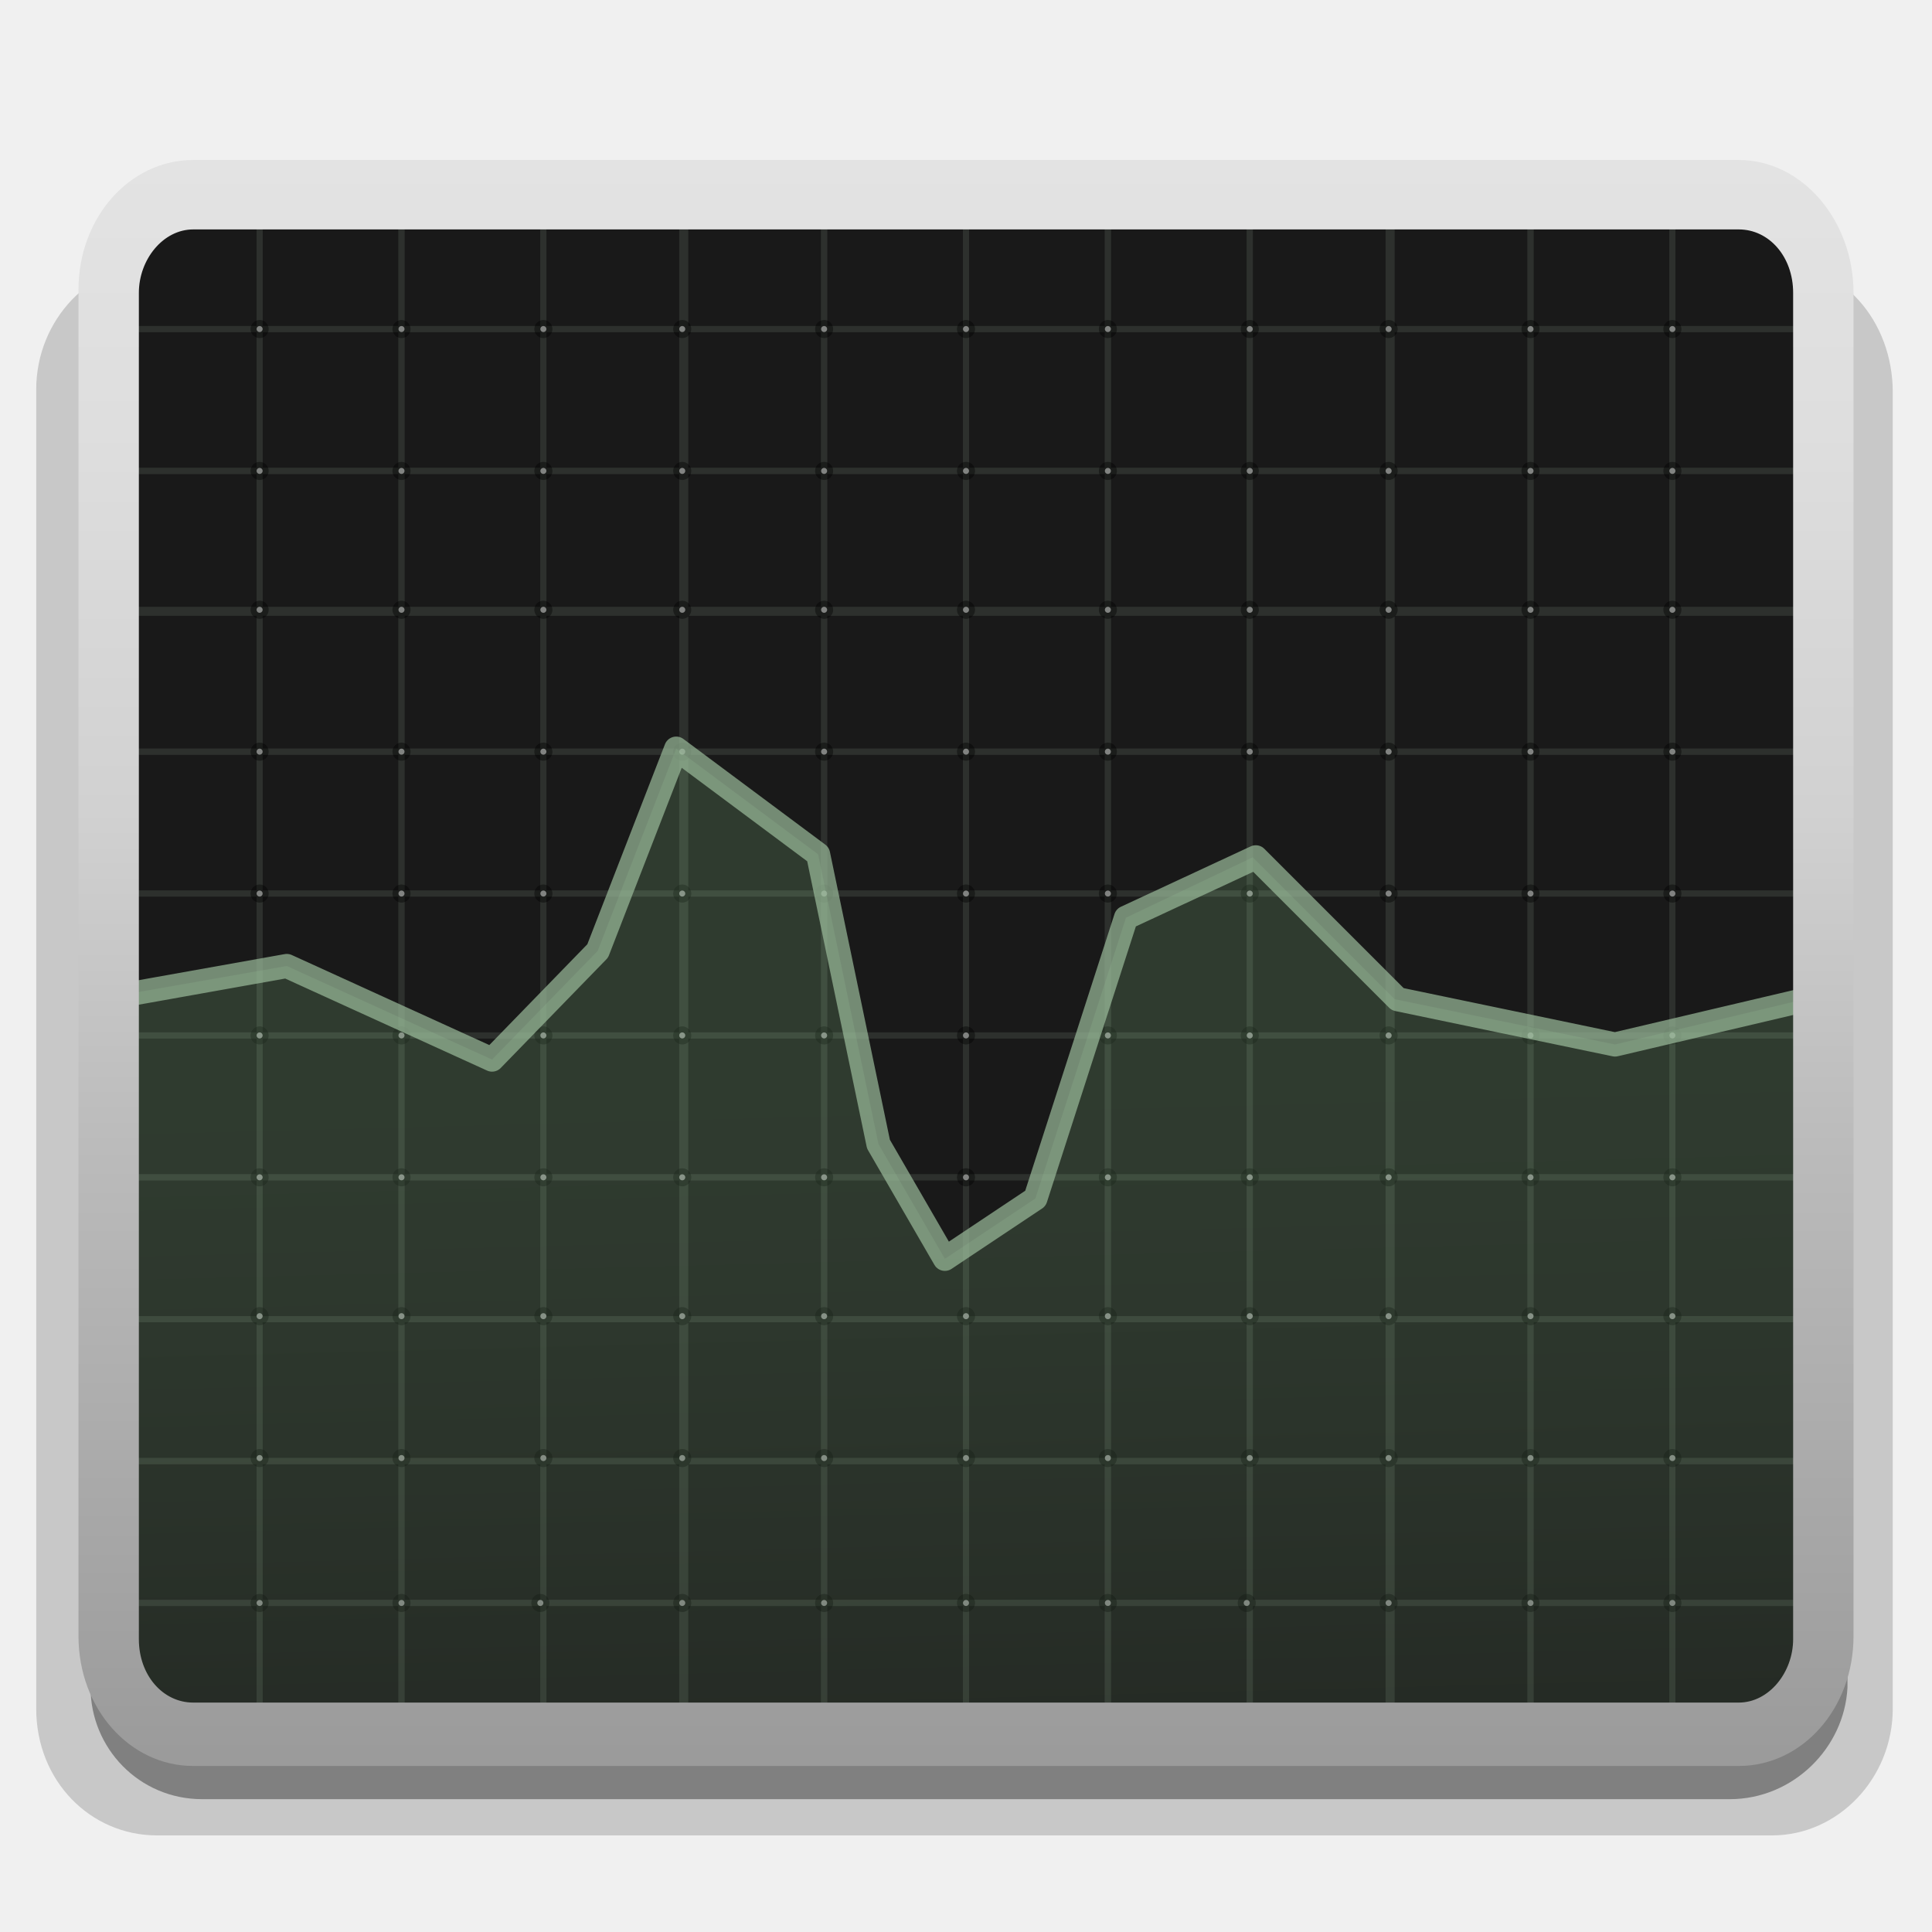
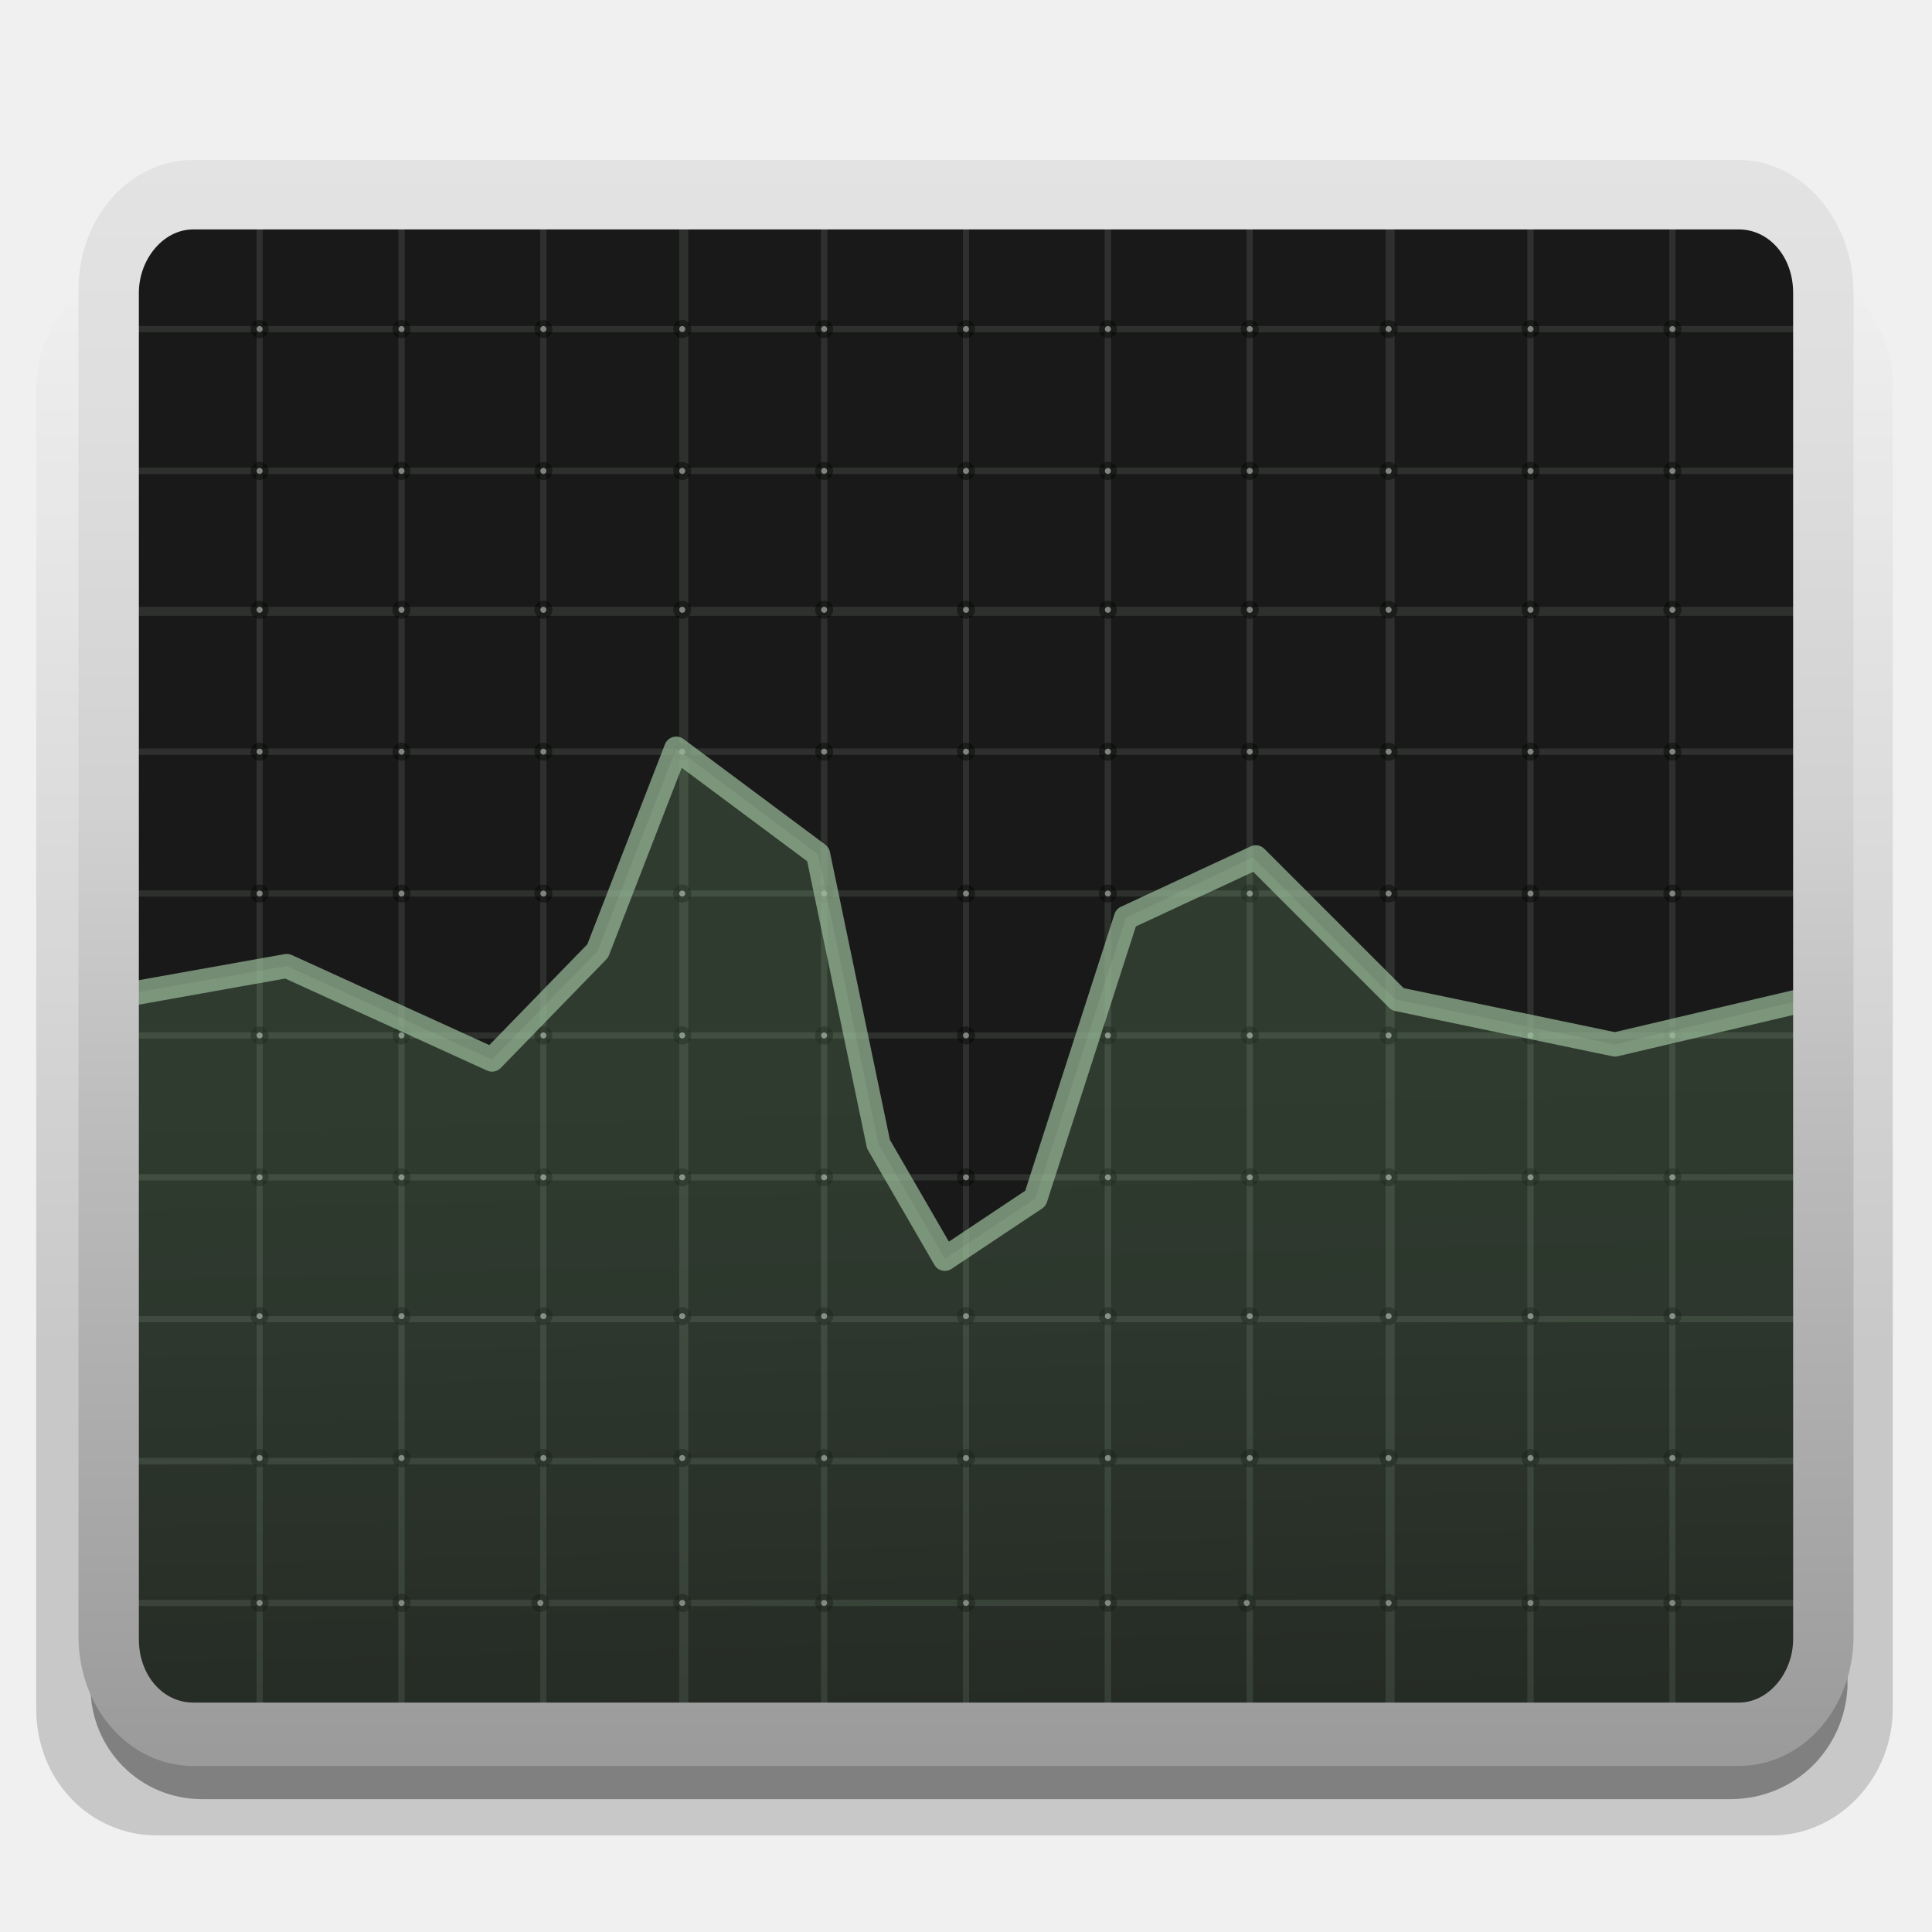
<svg xmlns="http://www.w3.org/2000/svg" version="1.1" id="system-monitor" x="0px" y="0px" viewBox="0 0 64 64" style="enable-background:new 0 0 64 64;" xml:space="preserve">
  <style type="text/css">
- 	.st0{opacity:0.17;}
- 	.st1{opacity:0.36;}
+ 	.st0{opacity:0.17;fill:url(#SVGID_1_);enable-background:new    ;}
+ 	.st1{opacity:0.36;enable-background:new    ;}
	.st2{fill:#191919;}
	.st3{opacity:0.1;}
	.st4{fill:none;stroke:#DEFFDE;stroke-width:0.2;stroke-miterlimit:10;}
	.st5{opacity:0.4;}
	.st6{fill:#FFFFFF;stroke:#000000;stroke-width:0.2;stroke-miterlimit:10;}
- 	.st7{opacity:0.15;fill:url(#SVGID_1_);enable-background:new    ;}
+ 	.st7{opacity:0.15;fill:url(#SVGID_2_);enable-background:new    ;}
	.st8{opacity:0.7;}
	.st9{fill:none;stroke:#9BBC9B;stroke-width:0.8;stroke-linecap:round;stroke-linejoin:round;stroke-miterlimit:10;}
- 	.st10{fill:url(#SVGID_2_);}
+ 	.st10{fill:url(#SVGID_3_);}
</style>
  <g>
-     <path class="st0" d="M58.8,8.7H5.2c-2.2,0-4,1.9-4,4.2v43.7c0,2.4,1.8,4.2,4,4.2h53.5c2.2,0,4-1.9,4-4.2V13   C62.7,10.6,61,8.7,58.8,8.7z" />
-     <path class="st1" d="M57.3,59.6H6.7c-2.1,0-3.7-1.7-3.7-3.7v-2.6c0-3.6,2.9-6.6,6.6-6.6h45c3.6,0,6.6,2.9,6.6,6.6v2.6   C61.1,57.9,59.4,59.6,57.3,59.6z" />
+     <linearGradient id="SVGID_1_" gradientUnits="userSpaceOnUse" x1="32" y1="8.935" x2="32" y2="45.423">
+       <stop offset="0" style="stop-color:#020202;stop-opacity:0" />
+       <stop offset="1" style="stop-color:#000000" />
+     </linearGradient>
+     <path class="st0" d="M58.8,8.7H5.2c-2.2,0-4,1.9-4,4.2v43.7c0,2.4,1.8,4.2,4,4.2h53.5c2.2,0,4-1.9,4-4.2V13   C62.8,10.6,61,8.7,58.8,8.7z" />
+     <path class="st1" d="M57.3,59.6H6.7c-2.1,0-3.7-1.7-3.7-3.7v-2.6c0-3.6,2.9-6.6,6.6-6.6h45c3.6,0,6.6,2.9,6.6,6.6v2.6   C61.1,57.9,59.5,59.6,57.3,59.6z" />
  </g>
  <path class="st2" d="M56.8,57.4H7.2c-2.1,0-3.8-1.9-3.8-4.2V10.8c0-2.3,1.7-4.2,3.8-4.2h49.6c2.1,0,3.8,1.9,3.8,4.2v42.4  C60.6,55.5,58.9,57.4,56.8,57.4z" />
  <g class="st3">
    <rect x="3.9" y="10.9" class="st4" width="4.7" height="4.7" />
    <rect x="8.6" y="10.9" class="st4" width="4.7" height="4.7" />
    <rect x="13.3" y="10.9" class="st4" width="4.7" height="4.7" />
    <rect x="18" y="10.9" class="st4" width="4.7" height="4.7" />
    <rect x="22.6" y="10.9" class="st4" width="4.7" height="4.7" />
    <rect x="27.3" y="10.9" class="st4" width="4.7" height="4.7" />
    <rect x="32" y="10.9" class="st4" width="4.7" height="4.7" />
    <rect x="36.7" y="10.9" class="st4" width="4.7" height="4.7" />
    <rect x="41.4" y="10.9" class="st4" width="4.7" height="4.7" />
    <rect x="46" y="10.9" class="st4" width="4.7" height="4.7" />
    <rect x="50.7" y="10.9" class="st4" width="4.7" height="4.7" />
    <rect x="55.4" y="10.9" class="st4" width="4.7" height="4.7" />
    <rect x="3.9" y="15.6" class="st4" width="4.7" height="4.7" />
    <rect x="8.6" y="15.6" class="st4" width="4.7" height="4.7" />
    <rect x="13.3" y="15.6" class="st4" width="4.7" height="4.7" />
    <rect x="18" y="15.6" class="st4" width="4.7" height="4.7" />
    <rect x="22.6" y="15.6" class="st4" width="4.7" height="4.7" />
    <rect x="27.3" y="15.6" class="st4" width="4.7" height="4.7" />
    <rect x="32" y="15.6" class="st4" width="4.7" height="4.7" />
    <rect x="36.7" y="15.6" class="st4" width="4.7" height="4.7" />
    <rect x="41.4" y="15.6" class="st4" width="4.7" height="4.7" />
    <rect x="46" y="15.6" class="st4" width="4.7" height="4.7" />
    <rect x="50.7" y="15.6" class="st4" width="4.7" height="4.7" />
    <rect x="55.4" y="15.6" class="st4" width="4.7" height="4.7" />
    <rect x="3.9" y="20.2" class="st4" width="4.7" height="4.7" />
    <rect x="8.6" y="20.2" class="st4" width="4.7" height="4.7" />
    <rect x="13.3" y="20.2" class="st4" width="4.7" height="4.7" />
    <rect x="18" y="20.2" class="st4" width="4.7" height="4.7" />
    <rect x="22.6" y="20.2" class="st4" width="4.7" height="4.7" />
    <rect x="27.3" y="20.2" class="st4" width="4.7" height="4.7" />
    <rect x="32" y="20.2" class="st4" width="4.7" height="4.7" />
    <rect x="36.7" y="20.2" class="st4" width="4.7" height="4.7" />
    <rect x="41.4" y="20.2" class="st4" width="4.7" height="4.7" />
    <rect x="46" y="20.2" class="st4" width="4.7" height="4.7" />
    <rect x="50.7" y="20.2" class="st4" width="4.7" height="4.7" />
    <rect x="55.4" y="20.2" class="st4" width="4.7" height="4.7" />
    <rect x="3.9" y="24.9" class="st4" width="4.7" height="4.7" />
    <rect x="8.6" y="24.9" class="st4" width="4.7" height="4.7" />
    <rect x="13.3" y="24.9" class="st4" width="4.7" height="4.7" />
    <rect x="18" y="24.9" class="st4" width="4.7" height="4.7" />
    <rect x="22.6" y="24.9" class="st4" width="4.7" height="4.7" />
    <rect x="27.3" y="24.9" class="st4" width="4.7" height="4.7" />
    <rect x="32" y="24.9" class="st4" width="4.7" height="4.7" />
    <rect x="36.7" y="24.9" class="st4" width="4.7" height="4.7" />
    <rect x="41.4" y="24.9" class="st4" width="4.7" height="4.7" />
    <rect x="46" y="24.9" class="st4" width="4.7" height="4.7" />
    <rect x="50.7" y="24.9" class="st4" width="4.7" height="4.7" />
    <rect x="55.4" y="24.9" class="st4" width="4.7" height="4.7" />
    <rect x="3.9" y="29.6" class="st4" width="4.7" height="4.7" />
    <rect x="8.6" y="29.6" class="st4" width="4.7" height="4.7" />
    <rect x="13.3" y="29.6" class="st4" width="4.7" height="4.7" />
    <rect x="18" y="29.6" class="st4" width="4.7" height="4.7" />
    <rect x="22.6" y="29.6" class="st4" width="4.7" height="4.7" />
    <rect x="27.3" y="29.6" class="st4" width="4.7" height="4.7" />
    <rect x="32" y="29.6" class="st4" width="4.7" height="4.7" />
    <rect x="36.7" y="29.6" class="st4" width="4.7" height="4.7" />
    <rect x="41.4" y="29.6" class="st4" width="4.7" height="4.7" />
    <rect x="46" y="29.6" class="st4" width="4.7" height="4.7" />
    <rect x="50.7" y="29.6" class="st4" width="4.7" height="4.7" />
    <rect x="55.4" y="29.6" class="st4" width="4.7" height="4.7" />
    <rect x="3.9" y="34.3" class="st4" width="4.7" height="4.7" />
    <rect x="8.6" y="34.3" class="st4" width="4.7" height="4.7" />
    <rect x="13.3" y="34.3" class="st4" width="4.7" height="4.7" />
    <rect x="18" y="34.3" class="st4" width="4.7" height="4.7" />
    <rect x="22.6" y="34.3" class="st4" width="4.7" height="4.7" />
    <rect x="27.3" y="34.3" class="st4" width="4.7" height="4.7" />
    <rect x="32" y="34.3" class="st4" width="4.7" height="4.7" />
    <rect x="36.7" y="34.3" class="st4" width="4.7" height="4.7" />
    <rect x="41.4" y="34.3" class="st4" width="4.7" height="4.7" />
    <rect x="46" y="34.3" class="st4" width="4.7" height="4.7" />
    <rect x="50.7" y="34.3" class="st4" width="4.7" height="4.7" />
    <rect x="55.4" y="34.3" class="st4" width="4.7" height="4.7" />
    <rect x="3.9" y="39" class="st4" width="4.7" height="4.7" />
    <rect x="8.6" y="39" class="st4" width="4.7" height="4.7" />
    <rect x="13.3" y="39" class="st4" width="4.7" height="4.7" />
    <rect x="18" y="39" class="st4" width="4.7" height="4.7" />
    <rect x="22.6" y="39" class="st4" width="4.7" height="4.7" />
    <rect x="27.3" y="39" class="st4" width="4.7" height="4.7" />
    <rect x="32" y="39" class="st4" width="4.7" height="4.7" />
    <rect x="36.7" y="39" class="st4" width="4.7" height="4.7" />
    <rect x="41.4" y="39" class="st4" width="4.7" height="4.7" />
    <rect x="46" y="39" class="st4" width="4.7" height="4.7" />
    <rect x="50.7" y="39" class="st4" width="4.7" height="4.7" />
    <rect x="55.4" y="39" class="st4" width="4.7" height="4.7" />
    <rect x="3.9" y="43.7" class="st4" width="4.7" height="4.7" />
    <rect x="8.6" y="43.7" class="st4" width="4.7" height="4.7" />
    <rect x="13.3" y="43.7" class="st4" width="4.7" height="4.7" />
    <rect x="18" y="43.7" class="st4" width="4.7" height="4.7" />
    <rect x="22.6" y="43.7" class="st4" width="4.7" height="4.7" />
    <rect x="27.3" y="43.7" class="st4" width="4.7" height="4.7" />
    <rect x="32" y="43.7" class="st4" width="4.7" height="4.7" />
    <rect x="36.7" y="43.7" class="st4" width="4.7" height="4.7" />
    <rect x="41.4" y="43.7" class="st4" width="4.7" height="4.7" />
    <rect x="46" y="43.7" class="st4" width="4.7" height="4.7" />
    <rect x="50.7" y="43.7" class="st4" width="4.7" height="4.7" />
    <rect x="55.4" y="43.7" class="st4" width="4.7" height="4.7" />
    <path class="st4" d="M5.4,6.2h3.2v4.7H3.9V7.7C3.9,6.9,4.6,6.2,5.4,6.2z" />
    <rect x="8.6" y="6.2" class="st4" width="4.7" height="4.7" />
    <rect x="13.3" y="6.2" class="st4" width="4.7" height="4.7" />
    <rect x="18" y="6.2" class="st4" width="4.7" height="4.7" />
    <rect x="22.6" y="6.2" class="st4" width="4.7" height="4.7" />
    <rect x="27.3" y="6.2" class="st4" width="4.7" height="4.7" />
    <rect x="32" y="6.2" class="st4" width="4.7" height="4.7" />
    <rect x="36.7" y="6.2" class="st4" width="4.7" height="4.7" />
    <rect x="41.4" y="6.2" class="st4" width="4.7" height="4.7" />
    <rect x="46" y="6.2" class="st4" width="4.7" height="4.7" />
    <rect x="50.7" y="6.2" class="st4" width="4.7" height="4.7" />
    <path class="st4" d="M55.4,6.2h2.7c1.1,0,2,0.9,2,2v2.7h-4.7V6.2z" />
    <rect x="3.9" y="48.4" class="st4" width="4.7" height="4.7" />
    <rect x="8.6" y="48.4" class="st4" width="4.7" height="4.7" />
    <rect x="13.3" y="48.4" class="st4" width="4.7" height="4.7" />
    <rect x="18" y="48.4" class="st4" width="4.7" height="4.7" />
    <rect x="22.6" y="48.4" class="st4" width="4.7" height="4.7" />
    <rect x="27.3" y="48.4" class="st4" width="4.7" height="4.7" />
    <rect x="32" y="48.4" class="st4" width="4.7" height="4.7" />
    <rect x="36.7" y="48.4" class="st4" width="4.7" height="4.7" />
    <rect x="41.4" y="48.4" class="st4" width="4.7" height="4.7" />
    <rect x="46" y="48.4" class="st4" width="4.7" height="4.7" />
    <rect x="50.7" y="48.4" class="st4" width="4.7" height="4.7" />
    <rect x="55.4" y="48.4" class="st4" width="4.7" height="4.7" />
    <path class="st4" d="M3.9,53.1h4.7v4.7h-3c-0.9,0-1.7-0.7-1.7-1.7C3.9,56.1,3.9,53.1,3.9,53.1z" />
    <rect x="8.6" y="53.1" class="st4" width="4.7" height="4.7" />
    <rect x="13.3" y="53.1" class="st4" width="4.7" height="4.7" />
    <rect x="18" y="53.1" class="st4" width="4.7" height="4.7" />
    <rect x="22.6" y="53.1" class="st4" width="4.7" height="4.7" />
    <rect x="27.3" y="53.1" class="st4" width="4.7" height="4.7" />
    <rect x="32" y="53.1" class="st4" width="4.7" height="4.7" />
    <rect x="36.7" y="53.1" class="st4" width="4.7" height="4.7" />
    <rect x="41.4" y="53.1" class="st4" width="4.7" height="4.7" />
    <rect x="46" y="53.1" class="st4" width="4.7" height="4.7" />
    <rect x="50.7" y="53.1" class="st4" width="4.7" height="4.7" />
    <path class="st4" d="M55.4,53.1h4.7v3c0,0.9-0.8,1.7-1.7,1.7h-3V53.1z" />
  </g>
  <g class="st5">
    <circle class="st6" cx="8.6" cy="10.9" r="0.2" />
    <circle class="st6" cx="13.3" cy="10.9" r="0.2" />
    <circle class="st6" cx="18" cy="10.9" r="0.2" />
    <circle class="st6" cx="22.6" cy="10.9" r="0.2" />
    <circle class="st6" cx="27.3" cy="10.9" r="0.2" />
    <circle class="st6" cx="32" cy="10.9" r="0.2" />
    <circle class="st6" cx="36.7" cy="10.9" r="0.2" />
    <circle class="st6" cx="41.4" cy="10.9" r="0.2" />
    <circle class="st6" cx="46" cy="10.9" r="0.2" />
    <circle class="st6" cx="50.7" cy="10.9" r="0.2" />
    <circle class="st6" cx="55.4" cy="10.9" r="0.2" />
    <circle class="st6" cx="8.6" cy="15.6" r="0.2" />
    <circle class="st6" cx="13.3" cy="15.6" r="0.2" />
    <circle class="st6" cx="18" cy="15.6" r="0.2" />
    <circle class="st6" cx="22.6" cy="15.6" r="0.2" />
    <circle class="st6" cx="27.3" cy="15.6" r="0.2" />
    <circle class="st6" cx="32" cy="15.6" r="0.2" />
    <circle class="st6" cx="36.7" cy="15.6" r="0.2" />
    <circle class="st6" cx="41.4" cy="15.6" r="0.2" />
    <circle class="st6" cx="46" cy="15.6" r="0.2" />
    <circle class="st6" cx="50.7" cy="15.6" r="0.2" />
    <circle class="st6" cx="55.4" cy="15.6" r="0.2" />
    <circle class="st6" cx="8.6" cy="20.2" r="0.2" />
    <circle class="st6" cx="13.3" cy="20.2" r="0.2" />
    <circle class="st6" cx="18" cy="20.2" r="0.2" />
    <circle class="st6" cx="22.6" cy="20.2" r="0.2" />
    <circle class="st6" cx="27.3" cy="20.2" r="0.2" />
    <circle class="st6" cx="32" cy="20.2" r="0.2" />
    <circle class="st6" cx="36.7" cy="20.2" r="0.2" />
    <circle class="st6" cx="41.4" cy="20.2" r="0.2" />
    <circle class="st6" cx="46" cy="20.2" r="0.2" />
    <circle class="st6" cx="50.7" cy="20.2" r="0.2" />
    <circle class="st6" cx="55.4" cy="20.2" r="0.2" />
    <circle class="st6" cx="8.6" cy="24.9" r="0.2" />
    <circle class="st6" cx="13.3" cy="24.9" r="0.2" />
    <circle class="st6" cx="18" cy="24.9" r="0.2" />
    <circle class="st6" cx="22.6" cy="24.9" r="0.2" />
    <circle class="st6" cx="27.3" cy="24.9" r="0.2" />
    <circle class="st6" cx="32" cy="24.9" r="0.2" />
    <circle class="st6" cx="36.7" cy="24.9" r="0.2" />
    <circle class="st6" cx="41.4" cy="24.9" r="0.2" />
    <circle class="st6" cx="46" cy="24.9" r="0.2" />
    <circle class="st6" cx="50.7" cy="24.9" r="0.2" />
    <circle class="st6" cx="55.4" cy="24.9" r="0.2" />
    <circle class="st6" cx="8.6" cy="29.6" r="0.2" />
    <circle class="st6" cx="13.3" cy="29.6" r="0.2" />
    <circle class="st6" cx="18" cy="29.6" r="0.2" />
    <circle class="st6" cx="22.6" cy="29.6" r="0.2" />
    <circle class="st6" cx="27.3" cy="29.6" r="0.2" />
    <circle class="st6" cx="32" cy="29.6" r="0.2" />
    <circle class="st6" cx="36.7" cy="29.6" r="0.2" />
    <circle class="st6" cx="41.4" cy="29.6" r="0.2" />
    <circle class="st6" cx="46" cy="29.6" r="0.2" />
    <circle class="st6" cx="50.7" cy="29.6" r="0.2" />
    <circle class="st6" cx="55.4" cy="29.6" r="0.2" />
    <circle class="st6" cx="8.6" cy="34.3" r="0.2" />
    <circle class="st6" cx="13.3" cy="34.3" r="0.2" />
    <circle class="st6" cx="18" cy="34.3" r="0.2" />
    <circle class="st6" cx="22.6" cy="34.3" r="0.2" />
    <circle class="st6" cx="27.3" cy="34.3" r="0.2" />
    <circle class="st6" cx="32" cy="34.3" r="0.2" />
    <circle class="st6" cx="36.7" cy="34.3" r="0.2" />
    <circle class="st6" cx="41.4" cy="34.3" r="0.2" />
    <circle class="st6" cx="46" cy="34.3" r="0.2" />
    <circle class="st6" cx="50.7" cy="34.3" r="0.2" />
    <circle class="st6" cx="55.4" cy="34.3" r="0.2" />
    <circle class="st6" cx="8.6" cy="39" r="0.2" />
    <circle class="st6" cx="13.3" cy="39" r="0.2" />
    <circle class="st6" cx="18" cy="39" r="0.2" />
    <circle class="st6" cx="22.6" cy="39" r="0.2" />
    <circle class="st6" cx="27.3" cy="39" r="0.2" />
    <circle class="st6" cx="32" cy="39" r="0.2" />
    <circle class="st6" cx="36.7" cy="39" r="0.2" />
    <circle class="st6" cx="41.4" cy="39" r="0.2" />
    <circle class="st6" cx="46" cy="39" r="0.2" />
    <circle class="st6" cx="50.7" cy="39" r="0.2" />
    <circle class="st6" cx="55.4" cy="39" r="0.2" />
    <circle class="st6" cx="8.6" cy="43.6" r="0.2" />
    <circle class="st6" cx="13.3" cy="43.6" r="0.2" />
    <circle class="st6" cx="18" cy="43.6" r="0.2" />
    <circle class="st6" cx="22.6" cy="43.6" r="0.2" />
    <circle class="st6" cx="27.3" cy="43.6" r="0.2" />
    <circle class="st6" cx="32" cy="43.6" r="0.2" />
    <circle class="st6" cx="36.7" cy="43.6" r="0.2" />
    <circle class="st6" cx="41.4" cy="43.6" r="0.2" />
    <circle class="st6" cx="46" cy="43.6" r="0.2" />
    <circle class="st6" cx="50.7" cy="43.6" r="0.2" />
    <circle class="st6" cx="55.4" cy="43.6" r="0.2" />
    <circle class="st6" cx="8.6" cy="48.3" r="0.2" />
    <circle class="st6" cx="13.3" cy="48.3" r="0.2" />
    <circle class="st6" cx="18" cy="48.3" r="0.2" />
    <circle class="st6" cx="22.6" cy="48.3" r="0.2" />
    <circle class="st6" cx="27.3" cy="48.3" r="0.2" />
    <circle class="st6" cx="32" cy="48.3" r="0.2" />
    <circle class="st6" cx="36.7" cy="48.3" r="0.2" />
    <circle class="st6" cx="41.4" cy="48.3" r="0.2" />
    <circle class="st6" cx="46" cy="48.3" r="0.2" />
    <circle class="st6" cx="50.7" cy="48.3" r="0.2" />
    <circle class="st6" cx="55.4" cy="48.3" r="0.2" />
    <circle class="st6" cx="55.4" cy="53.1" r="0.2" />
    <circle class="st6" cx="8.6" cy="53.1" r="0.2" />
    <circle class="st6" cx="13.3" cy="53.1" r="0.2" />
    <circle class="st6" cx="17.9" cy="53.1" r="0.2" />
    <circle class="st6" cx="22.6" cy="53.1" r="0.2" />
    <circle class="st6" cx="27.3" cy="53.1" r="0.2" />
    <circle class="st6" cx="32" cy="53.1" r="0.2" />
    <circle class="st6" cx="36.7" cy="53.1" r="0.2" />
    <circle class="st6" cx="41.3" cy="53.1" r="0.2" />
    <circle class="st6" cx="46" cy="53.1" r="0.2" />
    <circle class="st6" cx="50.7" cy="53.1" r="0.2" />
  </g>
-   <linearGradient id="SVGID_1_" gradientUnits="userSpaceOnUse" x1="31.584" y1="1049.401" x2="32.336" y2="1078.505" gradientTransform="matrix(1 0 0 1 0 -1014)">
+   <linearGradient id="SVGID_2_" gradientUnits="userSpaceOnUse" x1="31.584" y1="-983.401" x2="32.336" y2="-1012.505" gradientTransform="matrix(1 0 0 -1 0 -948)">
    <stop offset="0" style="stop-color:#B1FFB1" />
    <stop offset="0.116" style="stop-color:#ACF7AC" />
    <stop offset="0.29" style="stop-color:#9FE39F" />
    <stop offset="0.503" style="stop-color:#89C088" />
    <stop offset="0.745" style="stop-color:#6B916A" />
    <stop offset="1" style="stop-color:#465744" />
  </linearGradient>
  <polygon class="st7" points="60.2,33 53.5,34.6 46.2,33.1 41.5,28.4 37.3,30.4 34.3,39.7 31.3,41.7 29.1,37.9 27.1,28.3 22.4,24.8   19.8,31.5 16.3,35.1 9.5,32 3.8,33 3.4,54.5 4.6,57.2 6.3,58.4 57.7,58.2 59.3,57.4 60.4,55.5 " />
  <g class="st8">
    <polyline class="st9" points="60.3,33 53.5,34.6 46.3,33.1 41.6,28.4 37.3,30.4 34.3,39.7 31.3,41.7 29.1,37.9 27.1,28.3    22.4,24.8 19.8,31.5 16.3,35.1 9.5,32 3.9,33  " />
  </g>
-   <linearGradient id="SVGID_2_" gradientUnits="userSpaceOnUse" x1="32" y1="1072.12" x2="32" y2="1019.198" gradientTransform="matrix(1 0 0 1 0 -1014)">
+   <linearGradient id="SVGID_3_" gradientUnits="userSpaceOnUse" x1="32" y1="-1006.12" x2="32" y2="-953.198" gradientTransform="matrix(1 0 0 -1 0 -948)">
    <stop offset="0" style="stop-color:#9B9B9B" />
    <stop offset="0.381" style="stop-color:#BBBBBB" />
    <stop offset="0.591" style="stop-color:#D1D1D1" />
    <stop offset="0.83" style="stop-color:#DEDEDE" />
    <stop offset="1" style="stop-color:#E3E3E3" />
  </linearGradient>
  <path class="st10" d="M57.6,7.6c1,0,1.8,0.9,1.8,2.1v44.6c0,1.1-0.8,2.1-1.8,2.1H6.4c-1,0-1.8-0.9-1.8-2.1V9.7  c0-1.1,0.8-2.1,1.8-2.1H57.6 M57.6,5.3H6.4c-2.1,0-3.8,1.9-3.8,4.3v44.6c0,2.4,1.7,4.3,3.8,4.3h51.2c2.1,0,3.8-1.9,3.8-4.3V9.7  C61.4,7.3,59.7,5.3,57.6,5.3L57.6,5.3z" />
</svg>
